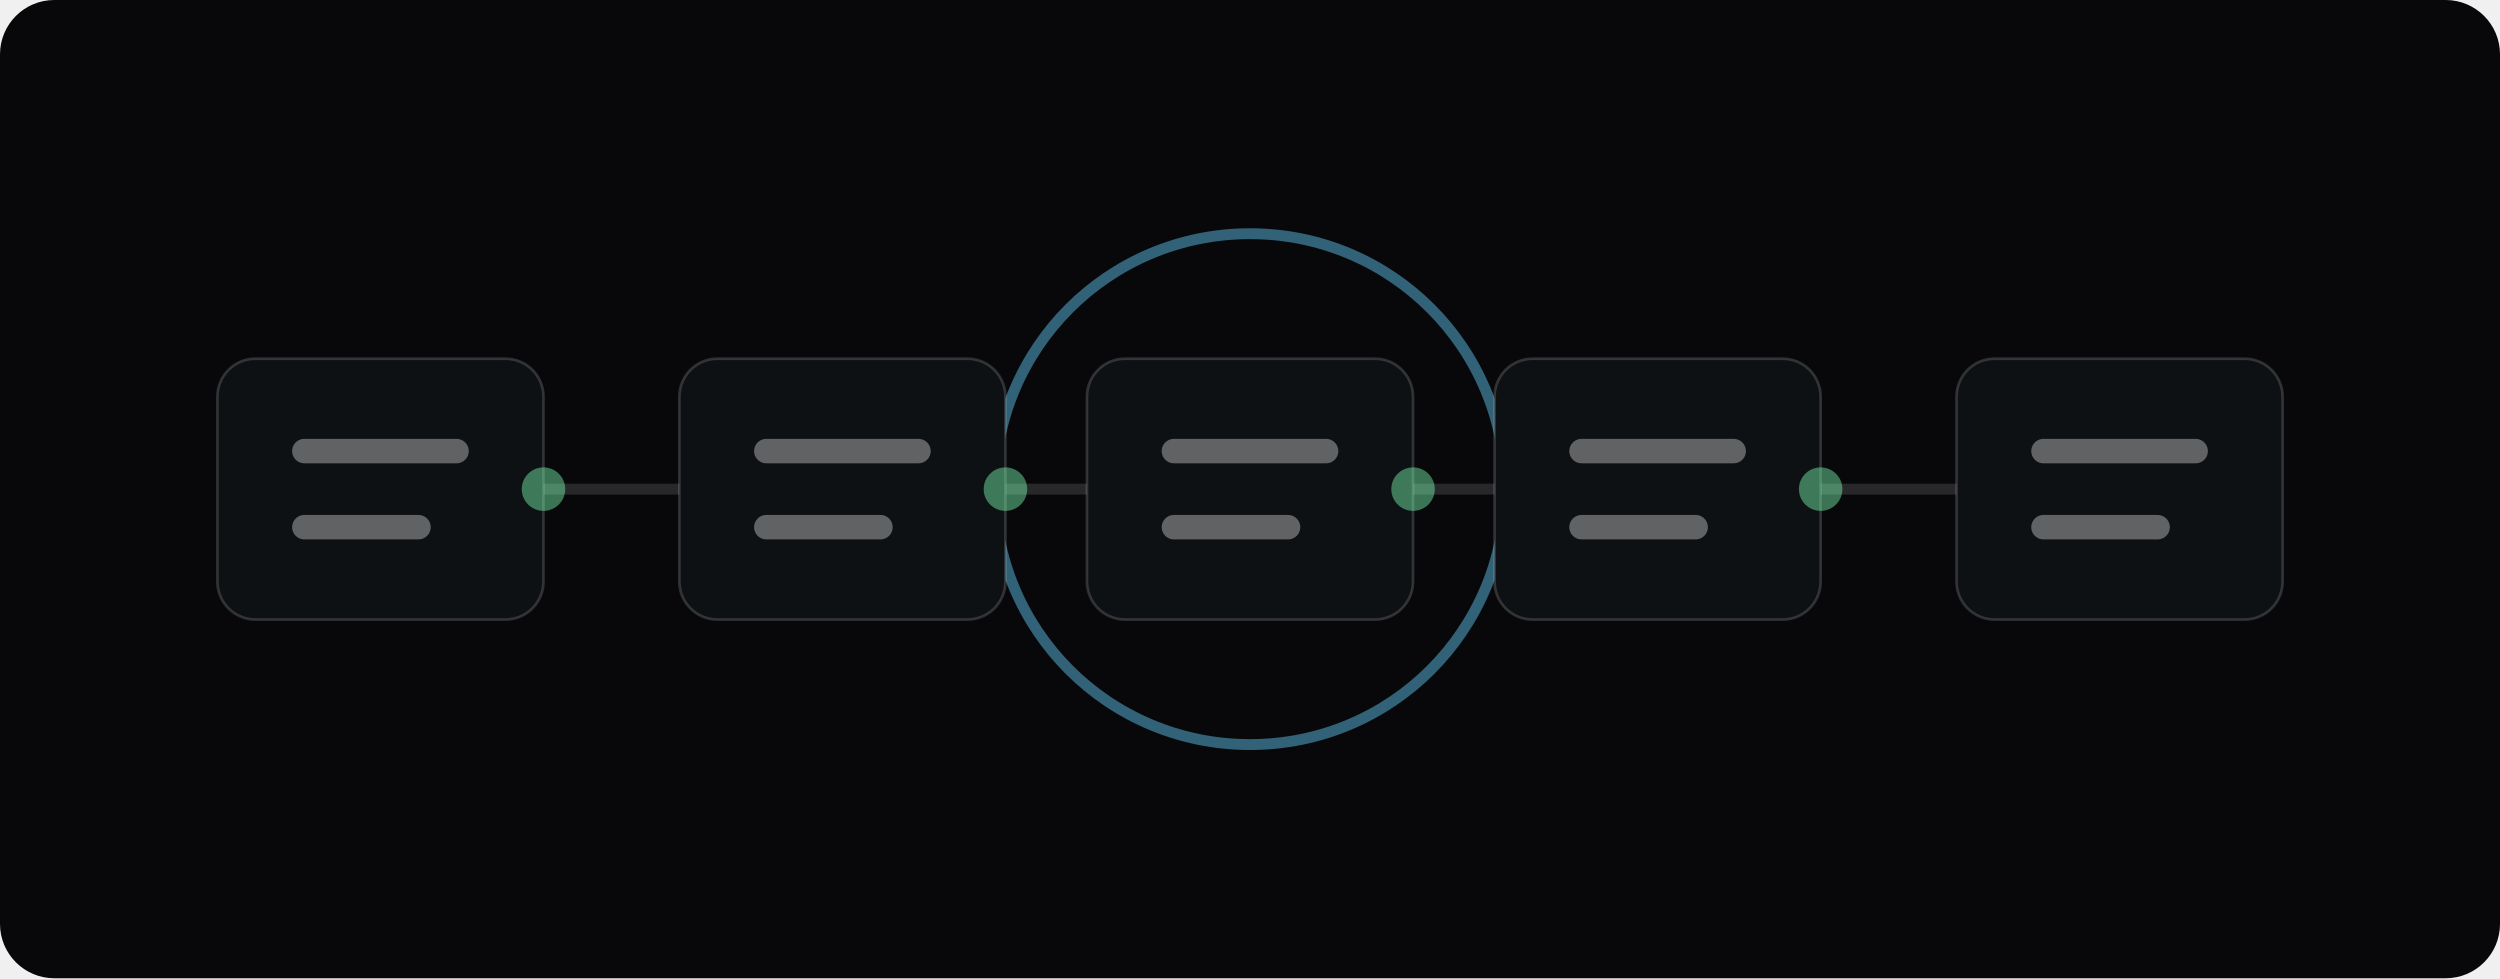
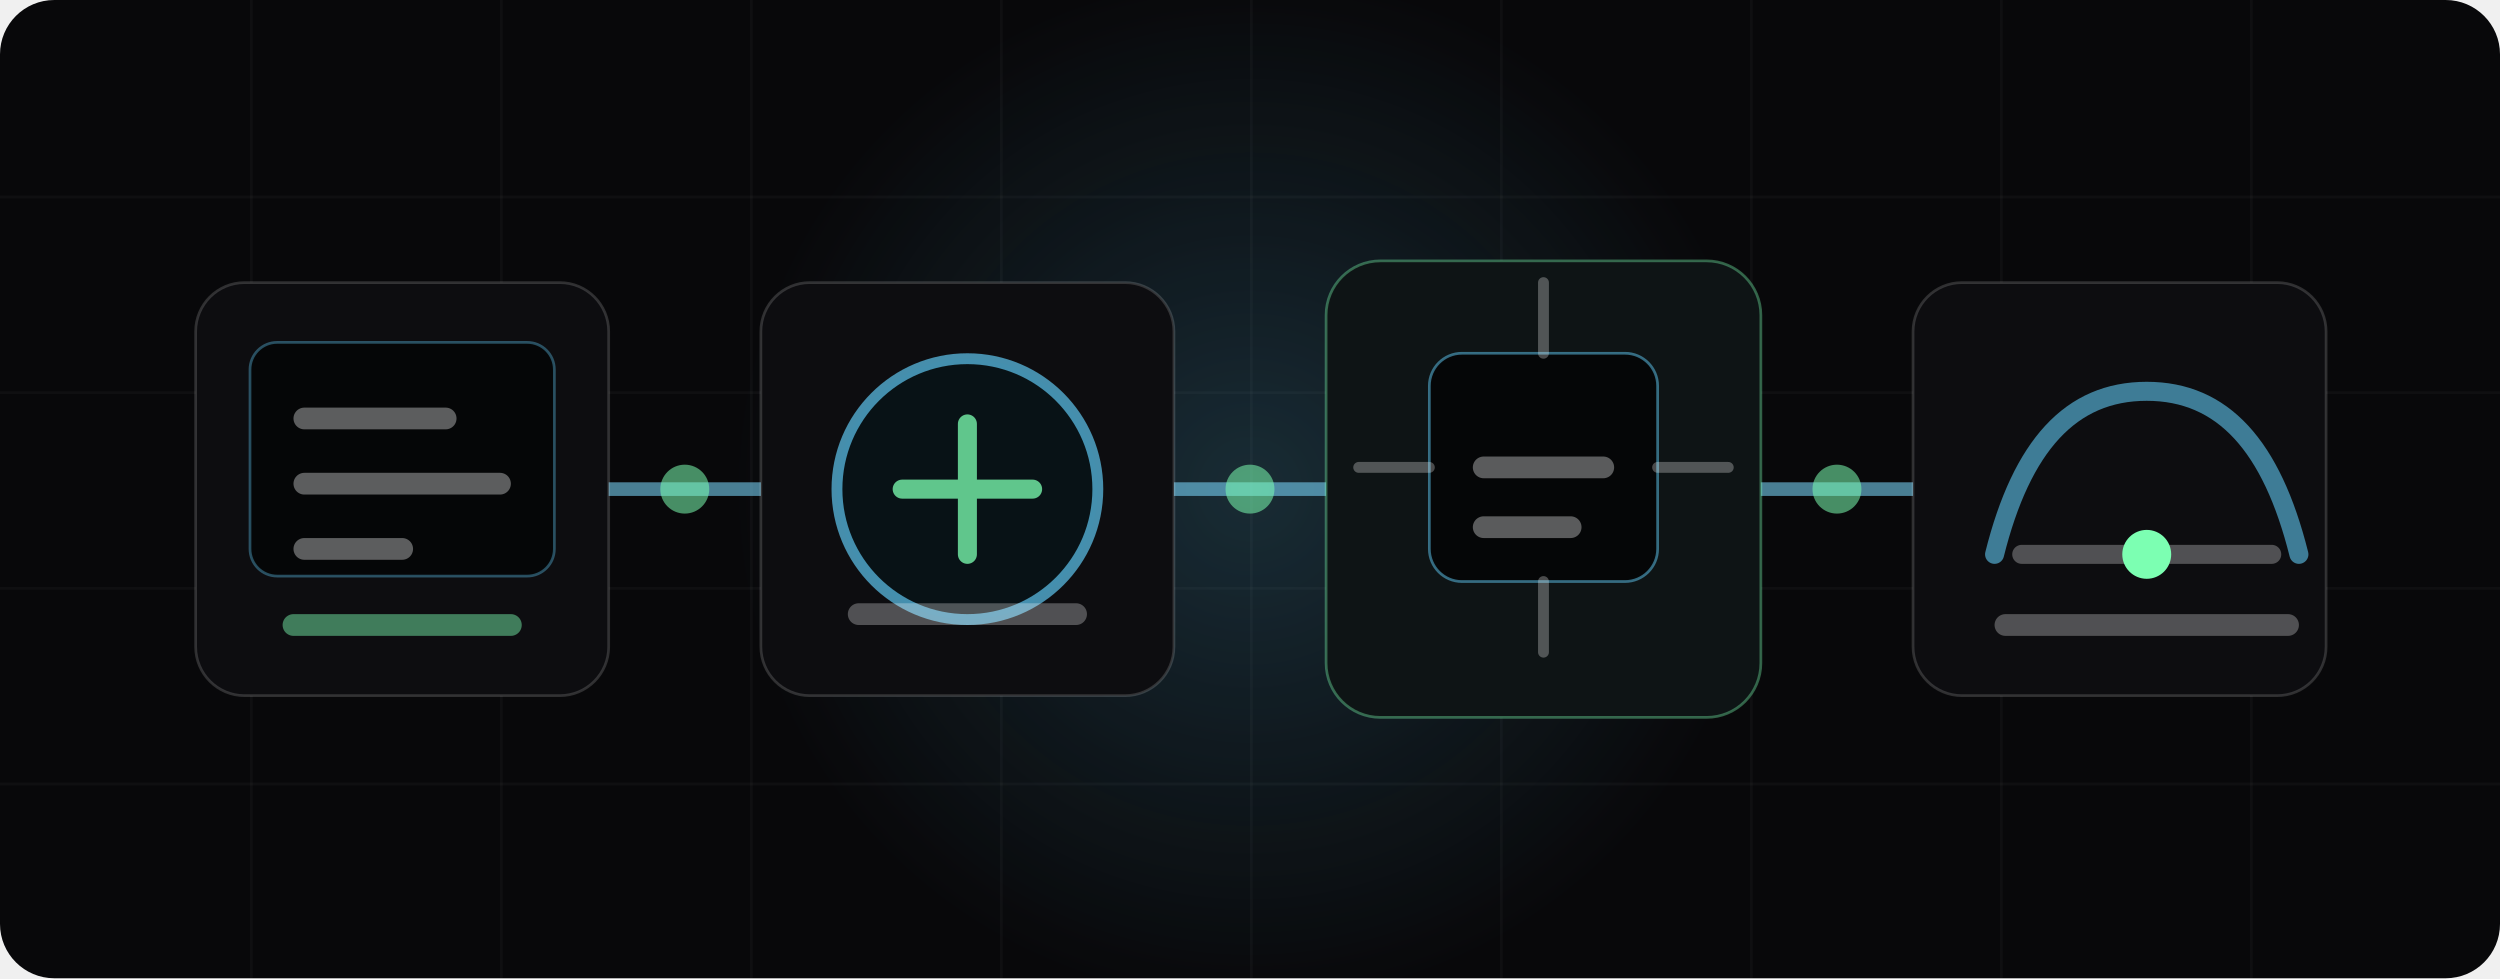
<svg xmlns="http://www.w3.org/2000/svg" width="920" height="360" viewBox="0 0 920 360" fill="none">
  <rect width="920" height="360" rx="20" fill="#08080A" />
-   <path d="M92 180H828" stroke="white" stroke-opacity=".13" stroke-width="4" />
-   <path d="M460 86C512 86 554 128 554 180C554 232 512 274 460 274C408 274 366 232 366 180C366 128 408 86 460 86Z" stroke="#64D2FF" stroke-opacity=".45" stroke-width="4" />
-   <g fill="#0E1114" stroke="white" stroke-opacity=".16">
-     <rect x="80" y="132" width="120" height="96" rx="14" />
-     <rect x="250" y="132" width="120" height="96" rx="14" />
-     <rect x="400" y="132" width="120" height="96" rx="14" />
-     <rect x="550" y="132" width="120" height="96" rx="14" />
-     <rect x="720" y="132" width="120" height="96" rx="14" />
+   <g opacity=".42">
+     <path d="M0 72.5H920M0 144.5H920M0 216.5H920M0 288.5H920" stroke="white" stroke-opacity=".07" />
+     <path d="M92.5 0V360M184.5 0V360M276.5 0V360M368.5 0V360M460.5 0V360M552.5 0V360M644.5 0V360M736.5 0V360M828.5 0V360" stroke="white" stroke-opacity=".07" />
  </g>
-   <g stroke="white" stroke-opacity=".34" stroke-width="9" stroke-linecap="round">
-     <path d="M112 166H168M112 194H154" />
-     <path d="M282 166H338M282 194H324" />
-     <path d="M432 166H488M432 194H474" />
-     <path d="M582 166H638M582 194H624" />
-     <path d="M752 166H808M752 194H794" />
+   <circle cx="460" cy="180" r="190" fill="url(#workflowGlow)" opacity=".8" />
+   <path d="M116 180H804" stroke="white" stroke-opacity=".16" stroke-width="5" stroke-linecap="round" />
+   <path d="M214 180H324M420 180H500M596 180H706" stroke="#64D2FF" stroke-opacity=".48" stroke-width="5" stroke-linecap="round" />
+   <rect x="72" y="104" width="152" height="152" rx="18" fill="#0D0D10" stroke="white" stroke-opacity=".16" />
+   <rect x="92" y="126" width="112" height="86" rx="10" fill="#050607" stroke="#64D2FF" stroke-opacity=".35" />
+   <path d="M112 154H164M112 178H184M112 202H148" stroke="white" stroke-opacity=".35" stroke-width="8" stroke-linecap="round" />
+   <path d="M108 230H188" stroke="#7CFFB2" stroke-opacity=".46" stroke-width="8" stroke-linecap="round" />
+   <rect x="280" y="104" width="152" height="152" rx="18" fill="#0D0D10" stroke="white" stroke-opacity=".16" />
+   <circle cx="356" cy="180" r="48" fill="#081216" stroke="#64D2FF" stroke-opacity=".65" stroke-width="4" />
+   <path d="M332 180H380M356 156V204" stroke="#7CFFB2" stroke-opacity=".76" stroke-width="7" stroke-linecap="round" />
+   <path d="M316 226H396" stroke="white" stroke-opacity=".28" stroke-width="8" stroke-linecap="round" />
+   <rect x="488" y="96" width="160" height="168" rx="20" fill="#0E1415" stroke="#7CFFB2" stroke-opacity=".36" />
+   <rect x="526" y="130" width="84" height="84" rx="12" fill="#050607" stroke="#64D2FF" stroke-opacity=".48" />
+   <path d="M568 104V130M568 214V240M500 172H526M610 172H636" stroke="white" stroke-opacity=".28" stroke-width="4" stroke-linecap="round" />
+   <path d="M546 172H590M546 194H578" stroke="white" stroke-opacity=".34" stroke-width="8" stroke-linecap="round" />
+   <rect x="704" y="104" width="152" height="152" rx="18" fill="#0D0D10" stroke="white" stroke-opacity=".16" />
+   <path d="M734 204C744 164 762 144 790 144C818 144 836 164 846 204" stroke="#64D2FF" stroke-opacity=".56" stroke-width="7" stroke-linecap="round" />
+   <path d="M744 204H836" stroke="white" stroke-opacity=".28" stroke-width="7" stroke-linecap="round" />
+   <circle cx="790" cy="204" r="9" fill="#7CFFB2" />
+   <path d="M738 230H842" stroke="white" stroke-opacity=".28" stroke-width="8" stroke-linecap="round" />
+   <g fill="#7CFFB2" fill-opacity=".54">
+     <circle cx="252" cy="180" r="9" />
+     <circle cx="460" cy="180" r="9" />
+     <circle cx="676" cy="180" r="9" />
  </g>
-   <g fill="#7CFFB2" fill-opacity=".44">
-     <circle cx="200" cy="180" r="8" />
-     <circle cx="370" cy="180" r="8" />
-     <circle cx="520" cy="180" r="8" />
-     <circle cx="670" cy="180" r="8" />
-   </g>
+   <defs>
+     <radialGradient id="workflowGlow" cx="0" cy="0" r="1" gradientUnits="userSpaceOnUse" gradientTransform="translate(460 180) rotate(90) scale(190)">
+       <stop stop-color="#64D2FF" stop-opacity=".22" />
+       <stop offset="1" stop-color="#64D2FF" stop-opacity="0" />
+     </radialGradient>
+   </defs>
</svg>
